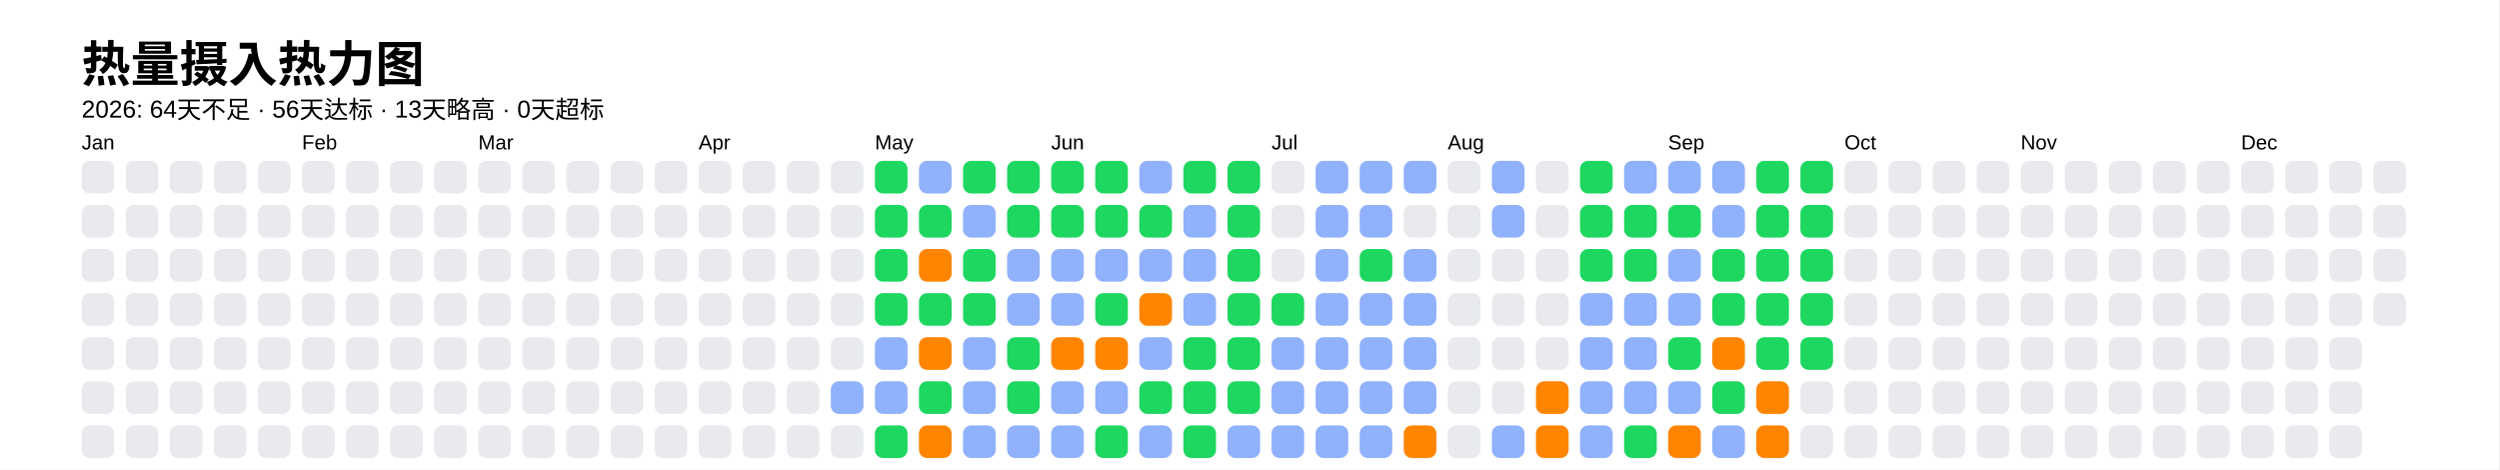
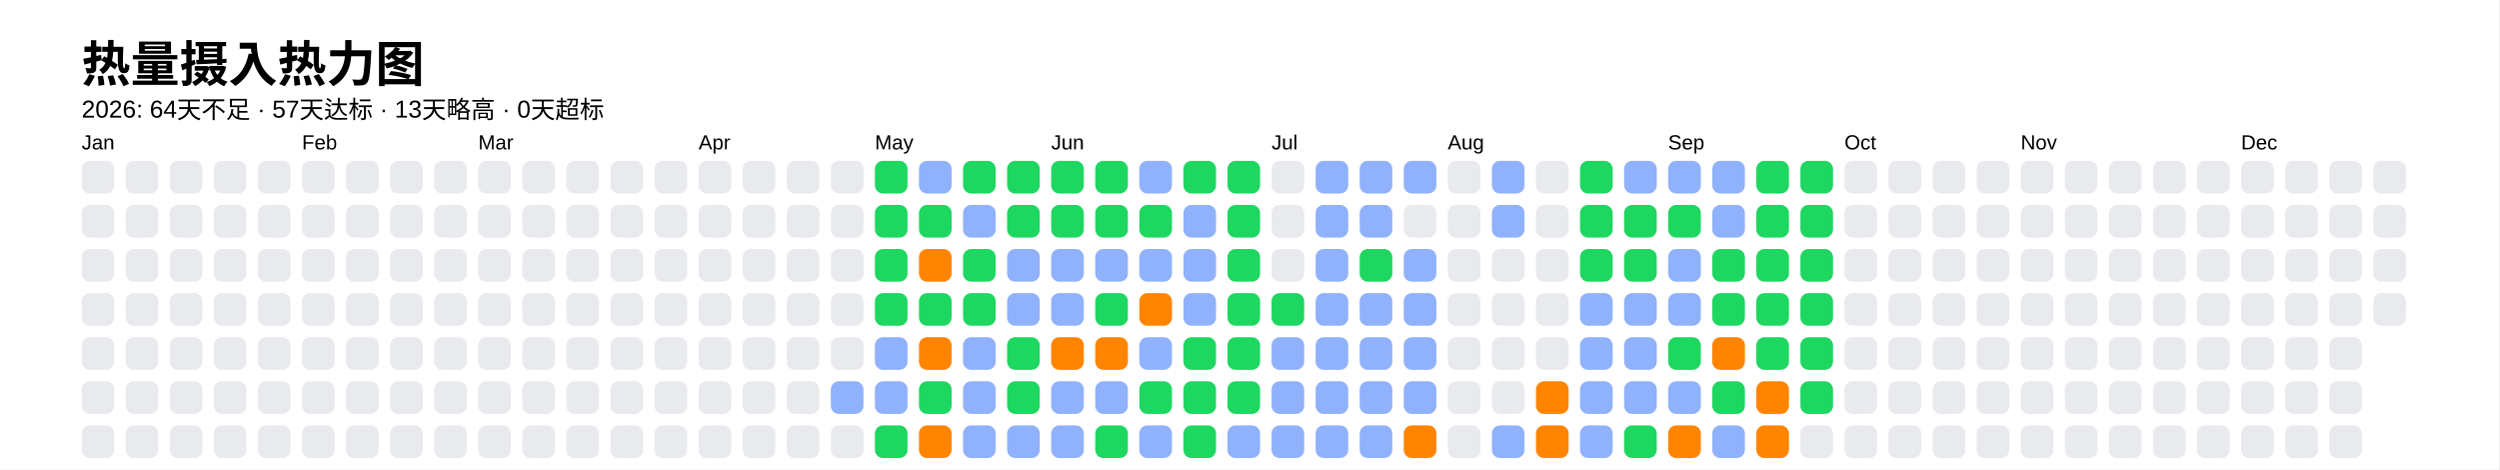
<svg xmlns="http://www.w3.org/2000/svg" style="background-color:white;" baseProfile="full" height="57.5mm" version="1.1" viewBox="0,0,306.2,57.5" width="306.2mm">
  <defs />
  <rect fill="#FFFFFF" height="57.5" width="306.2" x="0" y="0" />
  <text fill="#000000" style="font-size:6px; font-family:Arial; font-weight:bold;" x="10" y="10">热量摄入热力图</text>
-   <text fill="#000000" style="font-size:3px; font-family:Arial;" x="10" y="14.4">2026: 64天不足 · 56天达标 · 13天略高 · 0天超标</text>
+   <text fill="#000000" style="font-size:3px; font-family:Arial;" x="10" y="14.4">2026: 64天不足 · 57天达标 · 13天略高 · 0天超标</text>
  <text fill="#000000" style="font-size:2.5px; font-family:Arial" x="10" y="18.3">Jan</text>
  <rect fill="#E8EAED" height="4" rx="1" ry="1" width="4" x="10" y="19.7" />
  <rect fill="#E8EAED" height="4" rx="1" ry="1" width="4" x="10" y="25.1" />
  <rect fill="#E8EAED" height="4" rx="1" ry="1" width="4" x="10" y="30.5" />
  <rect fill="#E8EAED" height="4" rx="1" ry="1" width="4" x="10" y="35.9" />
  <rect fill="#E8EAED" height="4" rx="1" ry="1" width="4" x="10" y="41.3" />
  <rect fill="#E8EAED" height="4" rx="1" ry="1" width="4" x="10" y="46.7" />
  <rect fill="#E8EAED" height="4" rx="1" ry="1" width="4" x="10" y="52.1" />
  <rect fill="#E8EAED" height="4" rx="1" ry="1" width="4" x="15.4" y="19.7" />
  <rect fill="#E8EAED" height="4" rx="1" ry="1" width="4" x="15.4" y="25.1" />
  <rect fill="#E8EAED" height="4" rx="1" ry="1" width="4" x="15.4" y="30.5" />
  <rect fill="#E8EAED" height="4" rx="1" ry="1" width="4" x="15.4" y="35.9" />
  <rect fill="#E8EAED" height="4" rx="1" ry="1" width="4" x="15.4" y="41.3" />
  <rect fill="#E8EAED" height="4" rx="1" ry="1" width="4" x="15.4" y="46.7" />
  <rect fill="#E8EAED" height="4" rx="1" ry="1" width="4" x="15.4" y="52.1" />
  <rect fill="#E8EAED" height="4" rx="1" ry="1" width="4" x="20.8" y="19.7" />
  <rect fill="#E8EAED" height="4" rx="1" ry="1" width="4" x="20.8" y="25.1" />
  <rect fill="#E8EAED" height="4" rx="1" ry="1" width="4" x="20.8" y="30.5" />
  <rect fill="#E8EAED" height="4" rx="1" ry="1" width="4" x="20.8" y="35.9" />
  <rect fill="#E8EAED" height="4" rx="1" ry="1" width="4" x="20.8" y="41.3" />
  <rect fill="#E8EAED" height="4" rx="1" ry="1" width="4" x="20.8" y="46.7" />
  <rect fill="#E8EAED" height="4" rx="1" ry="1" width="4" x="20.8" y="52.1" />
  <rect fill="#E8EAED" height="4" rx="1" ry="1" width="4" x="26.2" y="19.7" />
  <rect fill="#E8EAED" height="4" rx="1" ry="1" width="4" x="26.2" y="25.1" />
  <rect fill="#E8EAED" height="4" rx="1" ry="1" width="4" x="26.2" y="30.5" />
  <rect fill="#E8EAED" height="4" rx="1" ry="1" width="4" x="26.2" y="35.9" />
  <rect fill="#E8EAED" height="4" rx="1" ry="1" width="4" x="26.2" y="41.3" />
  <rect fill="#E8EAED" height="4" rx="1" ry="1" width="4" x="26.2" y="46.7" />
  <rect fill="#E8EAED" height="4" rx="1" ry="1" width="4" x="26.2" y="52.1" />
  <rect fill="#E8EAED" height="4" rx="1" ry="1" width="4" x="31.6" y="19.7" />
  <rect fill="#E8EAED" height="4" rx="1" ry="1" width="4" x="31.6" y="25.1" />
  <rect fill="#E8EAED" height="4" rx="1" ry="1" width="4" x="31.6" y="30.5" />
  <rect fill="#E8EAED" height="4" rx="1" ry="1" width="4" x="31.6" y="35.9" />
  <rect fill="#E8EAED" height="4" rx="1" ry="1" width="4" x="31.6" y="41.3" />
  <rect fill="#E8EAED" height="4" rx="1" ry="1" width="4" x="31.6" y="46.7" />
  <rect fill="#E8EAED" height="4" rx="1" ry="1" width="4" x="31.6" y="52.1" />
  <text fill="#000000" style="font-size:2.5px; font-family:Arial" x="37.0" y="18.3">Feb</text>
  <rect fill="#E8EAED" height="4" rx="1" ry="1" width="4" x="37.0" y="19.7" />
  <rect fill="#E8EAED" height="4" rx="1" ry="1" width="4" x="37.0" y="25.1" />
  <rect fill="#E8EAED" height="4" rx="1" ry="1" width="4" x="37.0" y="30.5" />
  <rect fill="#E8EAED" height="4" rx="1" ry="1" width="4" x="37.0" y="35.9" />
  <rect fill="#E8EAED" height="4" rx="1" ry="1" width="4" x="37.0" y="41.3" />
  <rect fill="#E8EAED" height="4" rx="1" ry="1" width="4" x="37.0" y="46.7" />
  <rect fill="#E8EAED" height="4" rx="1" ry="1" width="4" x="37.0" y="52.1" />
  <rect fill="#E8EAED" height="4" rx="1" ry="1" width="4" x="42.4" y="19.7" />
  <rect fill="#E8EAED" height="4" rx="1" ry="1" width="4" x="42.4" y="25.1" />
  <rect fill="#E8EAED" height="4" rx="1" ry="1" width="4" x="42.4" y="30.5" />
  <rect fill="#E8EAED" height="4" rx="1" ry="1" width="4" x="42.4" y="35.9" />
  <rect fill="#E8EAED" height="4" rx="1" ry="1" width="4" x="42.4" y="41.3" />
  <rect fill="#E8EAED" height="4" rx="1" ry="1" width="4" x="42.4" y="46.7" />
  <rect fill="#E8EAED" height="4" rx="1" ry="1" width="4" x="42.4" y="52.1" />
  <rect fill="#E8EAED" height="4" rx="1" ry="1" width="4" x="47.8" y="19.7" />
  <rect fill="#E8EAED" height="4" rx="1" ry="1" width="4" x="47.8" y="25.1" />
  <rect fill="#E8EAED" height="4" rx="1" ry="1" width="4" x="47.8" y="30.5" />
  <rect fill="#E8EAED" height="4" rx="1" ry="1" width="4" x="47.8" y="35.9" />
  <rect fill="#E8EAED" height="4" rx="1" ry="1" width="4" x="47.8" y="41.3" />
  <rect fill="#E8EAED" height="4" rx="1" ry="1" width="4" x="47.8" y="46.7" />
  <rect fill="#E8EAED" height="4" rx="1" ry="1" width="4" x="47.8" y="52.1" />
  <rect fill="#E8EAED" height="4" rx="1" ry="1" width="4" x="53.2" y="19.7" />
  <rect fill="#E8EAED" height="4" rx="1" ry="1" width="4" x="53.2" y="25.1" />
  <rect fill="#E8EAED" height="4" rx="1" ry="1" width="4" x="53.2" y="30.5" />
  <rect fill="#E8EAED" height="4" rx="1" ry="1" width="4" x="53.2" y="35.9" />
  <rect fill="#E8EAED" height="4" rx="1" ry="1" width="4" x="53.2" y="41.3" />
  <rect fill="#E8EAED" height="4" rx="1" ry="1" width="4" x="53.2" y="46.7" />
  <rect fill="#E8EAED" height="4" rx="1" ry="1" width="4" x="53.2" y="52.1" />
  <text fill="#000000" style="font-size:2.5px; font-family:Arial" x="58.6" y="18.3">Mar</text>
  <rect fill="#E8EAED" height="4" rx="1" ry="1" width="4" x="58.6" y="19.7" />
  <rect fill="#E8EAED" height="4" rx="1" ry="1" width="4" x="58.6" y="25.1" />
  <rect fill="#E8EAED" height="4" rx="1" ry="1" width="4" x="58.6" y="30.5" />
  <rect fill="#E8EAED" height="4" rx="1" ry="1" width="4" x="58.6" y="35.9" />
  <rect fill="#E8EAED" height="4" rx="1" ry="1" width="4" x="58.6" y="41.3" />
  <rect fill="#E8EAED" height="4" rx="1" ry="1" width="4" x="58.6" y="46.7" />
  <rect fill="#E8EAED" height="4" rx="1" ry="1" width="4" x="58.6" y="52.1" />
  <rect fill="#E8EAED" height="4" rx="1" ry="1" width="4" x="64" y="19.7" />
  <rect fill="#E8EAED" height="4" rx="1" ry="1" width="4" x="64" y="25.1" />
  <rect fill="#E8EAED" height="4" rx="1" ry="1" width="4" x="64" y="30.5" />
  <rect fill="#E8EAED" height="4" rx="1" ry="1" width="4" x="64" y="35.9" />
  <rect fill="#E8EAED" height="4" rx="1" ry="1" width="4" x="64" y="41.3" />
  <rect fill="#E8EAED" height="4" rx="1" ry="1" width="4" x="64" y="46.7" />
  <rect fill="#E8EAED" height="4" rx="1" ry="1" width="4" x="64" y="52.1" />
  <rect fill="#E8EAED" height="4" rx="1" ry="1" width="4" x="69.4" y="19.7" />
  <rect fill="#E8EAED" height="4" rx="1" ry="1" width="4" x="69.4" y="25.1" />
  <rect fill="#E8EAED" height="4" rx="1" ry="1" width="4" x="69.4" y="30.5" />
  <rect fill="#E8EAED" height="4" rx="1" ry="1" width="4" x="69.4" y="35.9" />
  <rect fill="#E8EAED" height="4" rx="1" ry="1" width="4" x="69.4" y="41.3" />
  <rect fill="#E8EAED" height="4" rx="1" ry="1" width="4" x="69.4" y="46.7" />
  <rect fill="#E8EAED" height="4" rx="1" ry="1" width="4" x="69.4" y="52.1" />
  <rect fill="#E8EAED" height="4" rx="1" ry="1" width="4" x="74.8" y="19.7" />
  <rect fill="#E8EAED" height="4" rx="1" ry="1" width="4" x="74.8" y="25.1" />
  <rect fill="#E8EAED" height="4" rx="1" ry="1" width="4" x="74.8" y="30.5" />
  <rect fill="#E8EAED" height="4" rx="1" ry="1" width="4" x="74.8" y="35.9" />
  <rect fill="#E8EAED" height="4" rx="1" ry="1" width="4" x="74.8" y="41.3" />
  <rect fill="#E8EAED" height="4" rx="1" ry="1" width="4" x="74.8" y="46.7" />
  <rect fill="#E8EAED" height="4" rx="1" ry="1" width="4" x="74.8" y="52.1" />
  <rect fill="#E8EAED" height="4" rx="1" ry="1" width="4" x="80.2" y="19.7" />
  <rect fill="#E8EAED" height="4" rx="1" ry="1" width="4" x="80.2" y="25.1" />
  <rect fill="#E8EAED" height="4" rx="1" ry="1" width="4" x="80.2" y="30.5" />
  <rect fill="#E8EAED" height="4" rx="1" ry="1" width="4" x="80.2" y="35.9" />
  <rect fill="#E8EAED" height="4" rx="1" ry="1" width="4" x="80.2" y="41.3" />
  <rect fill="#E8EAED" height="4" rx="1" ry="1" width="4" x="80.2" y="46.7" />
  <rect fill="#E8EAED" height="4" rx="1" ry="1" width="4" x="80.2" y="52.1" />
  <text fill="#000000" style="font-size:2.5px; font-family:Arial" x="85.6" y="18.3">Apr</text>
  <rect fill="#E8EAED" height="4" rx="1" ry="1" width="4" x="85.6" y="19.7" />
  <rect fill="#E8EAED" height="4" rx="1" ry="1" width="4" x="85.6" y="25.1" />
  <rect fill="#E8EAED" height="4" rx="1" ry="1" width="4" x="85.6" y="30.5" />
  <rect fill="#E8EAED" height="4" rx="1" ry="1" width="4" x="85.6" y="35.9" />
  <rect fill="#E8EAED" height="4" rx="1" ry="1" width="4" x="85.6" y="41.3" />
  <rect fill="#E8EAED" height="4" rx="1" ry="1" width="4" x="85.6" y="46.7" />
  <rect fill="#E8EAED" height="4" rx="1" ry="1" width="4" x="85.6" y="52.1" />
  <rect fill="#E8EAED" height="4" rx="1" ry="1" width="4" x="91" y="19.7" />
  <rect fill="#E8EAED" height="4" rx="1" ry="1" width="4" x="91" y="25.1" />
  <rect fill="#E8EAED" height="4" rx="1" ry="1" width="4" x="91" y="30.5" />
  <rect fill="#E8EAED" height="4" rx="1" ry="1" width="4" x="91" y="35.9" />
  <rect fill="#E8EAED" height="4" rx="1" ry="1" width="4" x="91" y="41.3" />
  <rect fill="#E8EAED" height="4" rx="1" ry="1" width="4" x="91" y="46.7" />
  <rect fill="#E8EAED" height="4" rx="1" ry="1" width="4" x="91" y="52.1" />
  <rect fill="#E8EAED" height="4" rx="1" ry="1" width="4" x="96.4" y="19.7" />
  <rect fill="#E8EAED" height="4" rx="1" ry="1" width="4" x="96.4" y="25.1" />
  <rect fill="#E8EAED" height="4" rx="1" ry="1" width="4" x="96.4" y="30.5" />
  <rect fill="#E8EAED" height="4" rx="1" ry="1" width="4" x="96.4" y="35.9" />
  <rect fill="#E8EAED" height="4" rx="1" ry="1" width="4" x="96.4" y="41.3" />
  <rect fill="#E8EAED" height="4" rx="1" ry="1" width="4" x="96.4" y="46.7" />
  <rect fill="#E8EAED" height="4" rx="1" ry="1" width="4" x="96.4" y="52.1" />
  <rect fill="#E8EAED" height="4" rx="1" ry="1" width="4" x="101.8" y="19.7" />
  <rect fill="#E8EAED" height="4" rx="1" ry="1" width="4" x="101.8" y="25.1" />
  <rect fill="#E8EAED" height="4" rx="1" ry="1" width="4" x="101.8" y="30.5" />
  <rect fill="#E8EAED" height="4" rx="1" ry="1" width="4" x="101.8" y="35.9" />
  <rect fill="#E8EAED" height="4" rx="1" ry="1" width="4" x="101.8" y="41.3" />
  <rect fill="#90b1fb" height="4" rx="1" ry="1" width="4" x="101.8" y="46.7" />
  <rect fill="#E8EAED" height="4" rx="1" ry="1" width="4" x="101.8" y="52.1" />
  <text fill="#000000" style="font-size:2.5px; font-family:Arial" x="107.2" y="18.3">May</text>
  <rect fill="#1ed760" height="4" rx="1" ry="1" width="4" x="107.2" y="19.7" />
  <rect fill="#1ed760" height="4" rx="1" ry="1" width="4" x="107.2" y="25.1" />
  <rect fill="#1ed760" height="4" rx="1" ry="1" width="4" x="107.2" y="30.5" />
  <rect fill="#1ed760" height="4" rx="1" ry="1" width="4" x="107.2" y="35.9" />
  <rect fill="#90b1fb" height="4" rx="1" ry="1" width="4" x="107.2" y="41.3" />
  <rect fill="#90b1fb" height="4" rx="1" ry="1" width="4" x="107.2" y="46.7" />
  <rect fill="#1ed760" height="4" rx="1" ry="1" width="4" x="107.2" y="52.1" />
  <rect fill="#90b1fb" height="4" rx="1" ry="1" width="4" x="112.6" y="19.7" />
  <rect fill="#1ed760" height="4" rx="1" ry="1" width="4" x="112.6" y="25.1" />
  <rect fill="#ff8400" height="4" rx="1" ry="1" width="4" x="112.6" y="30.5" />
  <rect fill="#1ed760" height="4" rx="1" ry="1" width="4" x="112.6" y="35.9" />
  <rect fill="#ff8400" height="4" rx="1" ry="1" width="4" x="112.6" y="41.3" />
  <rect fill="#1ed760" height="4" rx="1" ry="1" width="4" x="112.6" y="46.7" />
  <rect fill="#ff8400" height="4" rx="1" ry="1" width="4" x="112.6" y="52.1" />
  <rect fill="#1ed760" height="4" rx="1" ry="1" width="4" x="118" y="19.7" />
  <rect fill="#90b1fb" height="4" rx="1" ry="1" width="4" x="118" y="25.1" />
  <rect fill="#1ed760" height="4" rx="1" ry="1" width="4" x="118" y="30.5" />
  <rect fill="#1ed760" height="4" rx="1" ry="1" width="4" x="118" y="35.9" />
  <rect fill="#90b1fb" height="4" rx="1" ry="1" width="4" x="118" y="41.3" />
  <rect fill="#90b1fb" height="4" rx="1" ry="1" width="4" x="118" y="46.7" />
  <rect fill="#90b1fb" height="4" rx="1" ry="1" width="4" x="118" y="52.1" />
  <rect fill="#1ed760" height="4" rx="1" ry="1" width="4" x="123.4" y="19.7" />
  <rect fill="#1ed760" height="4" rx="1" ry="1" width="4" x="123.4" y="25.1" />
  <rect fill="#90b1fb" height="4" rx="1" ry="1" width="4" x="123.4" y="30.5" />
  <rect fill="#90b1fb" height="4" rx="1" ry="1" width="4" x="123.4" y="35.9" />
  <rect fill="#1ed760" height="4" rx="1" ry="1" width="4" x="123.4" y="41.3" />
  <rect fill="#1ed760" height="4" rx="1" ry="1" width="4" x="123.4" y="46.7" />
  <rect fill="#90b1fb" height="4" rx="1" ry="1" width="4" x="123.4" y="52.1" />
  <text fill="#000000" style="font-size:2.5px; font-family:Arial" x="128.8" y="18.3">Jun</text>
  <rect fill="#1ed760" height="4" rx="1" ry="1" width="4" x="128.8" y="19.7" />
  <rect fill="#1ed760" height="4" rx="1" ry="1" width="4" x="128.8" y="25.1" />
  <rect fill="#90b1fb" height="4" rx="1" ry="1" width="4" x="128.8" y="30.5" />
  <rect fill="#90b1fb" height="4" rx="1" ry="1" width="4" x="128.8" y="35.9" />
  <rect fill="#ff8400" height="4" rx="1" ry="1" width="4" x="128.8" y="41.3" />
  <rect fill="#90b1fb" height="4" rx="1" ry="1" width="4" x="128.8" y="46.7" />
  <rect fill="#90b1fb" height="4" rx="1" ry="1" width="4" x="128.8" y="52.1" />
  <rect fill="#1ed760" height="4" rx="1" ry="1" width="4" x="134.2" y="19.7" />
  <rect fill="#1ed760" height="4" rx="1" ry="1" width="4" x="134.2" y="25.1" />
  <rect fill="#90b1fb" height="4" rx="1" ry="1" width="4" x="134.2" y="30.5" />
  <rect fill="#1ed760" height="4" rx="1" ry="1" width="4" x="134.2" y="35.9" />
  <rect fill="#ff8400" height="4" rx="1" ry="1" width="4" x="134.2" y="41.3" />
  <rect fill="#90b1fb" height="4" rx="1" ry="1" width="4" x="134.2" y="46.7" />
  <rect fill="#1ed760" height="4" rx="1" ry="1" width="4" x="134.2" y="52.1" />
  <rect fill="#90b1fb" height="4" rx="1" ry="1" width="4" x="139.6" y="19.7" />
  <rect fill="#1ed760" height="4" rx="1" ry="1" width="4" x="139.6" y="25.1" />
  <rect fill="#90b1fb" height="4" rx="1" ry="1" width="4" x="139.6" y="30.5" />
  <rect fill="#ff8400" height="4" rx="1" ry="1" width="4" x="139.6" y="35.9" />
  <rect fill="#90b1fb" height="4" rx="1" ry="1" width="4" x="139.6" y="41.3" />
  <rect fill="#1ed760" height="4" rx="1" ry="1" width="4" x="139.6" y="46.7" />
  <rect fill="#90b1fb" height="4" rx="1" ry="1" width="4" x="139.6" y="52.1" />
  <rect fill="#1ed760" height="4" rx="1" ry="1" width="4" x="145" y="19.7" />
  <rect fill="#90b1fb" height="4" rx="1" ry="1" width="4" x="145" y="25.1" />
  <rect fill="#90b1fb" height="4" rx="1" ry="1" width="4" x="145" y="30.5" />
  <rect fill="#90b1fb" height="4" rx="1" ry="1" width="4" x="145" y="35.9" />
  <rect fill="#1ed760" height="4" rx="1" ry="1" width="4" x="145" y="41.3" />
  <rect fill="#1ed760" height="4" rx="1" ry="1" width="4" x="145" y="46.7" />
  <rect fill="#1ed760" height="4" rx="1" ry="1" width="4" x="145" y="52.1" />
  <rect fill="#1ed760" height="4" rx="1" ry="1" width="4" x="150.4" y="19.7" />
  <rect fill="#1ed760" height="4" rx="1" ry="1" width="4" x="150.4" y="25.1" />
  <rect fill="#1ed760" height="4" rx="1" ry="1" width="4" x="150.4" y="30.5" />
  <rect fill="#1ed760" height="4" rx="1" ry="1" width="4" x="150.4" y="35.9" />
  <rect fill="#1ed760" height="4" rx="1" ry="1" width="4" x="150.4" y="41.3" />
  <rect fill="#1ed760" height="4" rx="1" ry="1" width="4" x="150.4" y="46.7" />
  <rect fill="#90b1fb" height="4" rx="1" ry="1" width="4" x="150.4" y="52.1" />
  <text fill="#000000" style="font-size:2.5px; font-family:Arial" x="155.8" y="18.3">Jul</text>
  <rect fill="#E8EAED" height="4" rx="1" ry="1" width="4" x="155.8" y="19.7" />
  <rect fill="#E8EAED" height="4" rx="1" ry="1" width="4" x="155.8" y="25.1" />
  <rect fill="#E8EAED" height="4" rx="1" ry="1" width="4" x="155.8" y="30.5" />
  <rect fill="#1ed760" height="4" rx="1" ry="1" width="4" x="155.8" y="35.9" />
  <rect fill="#90b1fb" height="4" rx="1" ry="1" width="4" x="155.8" y="41.3" />
  <rect fill="#90b1fb" height="4" rx="1" ry="1" width="4" x="155.8" y="46.7" />
  <rect fill="#90b1fb" height="4" rx="1" ry="1" width="4" x="155.8" y="52.1" />
  <rect fill="#90b1fb" height="4" rx="1" ry="1" width="4" x="161.2" y="19.7" />
  <rect fill="#90b1fb" height="4" rx="1" ry="1" width="4" x="161.2" y="25.1" />
  <rect fill="#90b1fb" height="4" rx="1" ry="1" width="4" x="161.2" y="30.5" />
  <rect fill="#90b1fb" height="4" rx="1" ry="1" width="4" x="161.2" y="35.9" />
  <rect fill="#90b1fb" height="4" rx="1" ry="1" width="4" x="161.2" y="41.3" />
  <rect fill="#90b1fb" height="4" rx="1" ry="1" width="4" x="161.2" y="46.7" />
  <rect fill="#90b1fb" height="4" rx="1" ry="1" width="4" x="161.2" y="52.1" />
  <rect fill="#90b1fb" height="4" rx="1" ry="1" width="4" x="166.6" y="19.7" />
  <rect fill="#90b1fb" height="4" rx="1" ry="1" width="4" x="166.6" y="25.1" />
  <rect fill="#1ed760" height="4" rx="1" ry="1" width="4" x="166.6" y="30.5" />
  <rect fill="#90b1fb" height="4" rx="1" ry="1" width="4" x="166.6" y="35.9" />
  <rect fill="#90b1fb" height="4" rx="1" ry="1" width="4" x="166.6" y="41.3" />
  <rect fill="#90b1fb" height="4" rx="1" ry="1" width="4" x="166.6" y="46.7" />
  <rect fill="#90b1fb" height="4" rx="1" ry="1" width="4" x="166.6" y="52.1" />
  <rect fill="#90b1fb" height="4" rx="1" ry="1" width="4" x="172" y="19.7" />
  <rect fill="#E8EAED" height="4" rx="1" ry="1" width="4" x="172" y="25.1" />
  <rect fill="#90b1fb" height="4" rx="1" ry="1" width="4" x="172" y="30.5" />
  <rect fill="#90b1fb" height="4" rx="1" ry="1" width="4" x="172" y="35.9" />
  <rect fill="#90b1fb" height="4" rx="1" ry="1" width="4" x="172" y="41.3" />
  <rect fill="#90b1fb" height="4" rx="1" ry="1" width="4" x="172" y="46.7" />
  <rect fill="#ff8400" height="4" rx="1" ry="1" width="4" x="172" y="52.1" />
  <text fill="#000000" style="font-size:2.5px; font-family:Arial" x="177.4" y="18.3">Aug</text>
  <rect fill="#E8EAED" height="4" rx="1" ry="1" width="4" x="177.4" y="19.7" />
  <rect fill="#E8EAED" height="4" rx="1" ry="1" width="4" x="177.4" y="25.1" />
  <rect fill="#E8EAED" height="4" rx="1" ry="1" width="4" x="177.4" y="30.5" />
  <rect fill="#E8EAED" height="4" rx="1" ry="1" width="4" x="177.4" y="35.9" />
  <rect fill="#E8EAED" height="4" rx="1" ry="1" width="4" x="177.4" y="41.3" />
  <rect fill="#E8EAED" height="4" rx="1" ry="1" width="4" x="177.4" y="46.7" />
  <rect fill="#E8EAED" height="4" rx="1" ry="1" width="4" x="177.4" y="52.1" />
  <rect fill="#90b1fb" height="4" rx="1" ry="1" width="4" x="182.8" y="19.7" />
  <rect fill="#90b1fb" height="4" rx="1" ry="1" width="4" x="182.8" y="25.1" />
  <rect fill="#E8EAED" height="4" rx="1" ry="1" width="4" x="182.8" y="30.5" />
  <rect fill="#E8EAED" height="4" rx="1" ry="1" width="4" x="182.8" y="35.9" />
  <rect fill="#E8EAED" height="4" rx="1" ry="1" width="4" x="182.8" y="41.3" />
  <rect fill="#E8EAED" height="4" rx="1" ry="1" width="4" x="182.8" y="46.7" />
  <rect fill="#90b1fb" height="4" rx="1" ry="1" width="4" x="182.8" y="52.1" />
  <rect fill="#E8EAED" height="4" rx="1" ry="1" width="4" x="188.2" y="19.7" />
  <rect fill="#E8EAED" height="4" rx="1" ry="1" width="4" x="188.2" y="25.1" />
  <rect fill="#E8EAED" height="4" rx="1" ry="1" width="4" x="188.2" y="30.5" />
  <rect fill="#E8EAED" height="4" rx="1" ry="1" width="4" x="188.2" y="35.9" />
  <rect fill="#E8EAED" height="4" rx="1" ry="1" width="4" x="188.2" y="41.3" />
  <rect fill="#ff8400" height="4" rx="1" ry="1" width="4" x="188.2" y="46.7" />
  <rect fill="#ff8400" height="4" rx="1" ry="1" width="4" x="188.2" y="52.1" />
  <rect fill="#1ed760" height="4" rx="1" ry="1" width="4" x="193.6" y="19.7" />
  <rect fill="#1ed760" height="4" rx="1" ry="1" width="4" x="193.6" y="25.1" />
  <rect fill="#1ed760" height="4" rx="1" ry="1" width="4" x="193.6" y="30.5" />
  <rect fill="#90b1fb" height="4" rx="1" ry="1" width="4" x="193.6" y="35.9" />
  <rect fill="#90b1fb" height="4" rx="1" ry="1" width="4" x="193.6" y="41.3" />
  <rect fill="#90b1fb" height="4" rx="1" ry="1" width="4" x="193.6" y="46.7" />
  <rect fill="#90b1fb" height="4" rx="1" ry="1" width="4" x="193.6" y="52.1" />
  <rect fill="#90b1fb" height="4" rx="1" ry="1" width="4" x="199" y="19.7" />
  <rect fill="#1ed760" height="4" rx="1" ry="1" width="4" x="199" y="25.1" />
  <rect fill="#1ed760" height="4" rx="1" ry="1" width="4" x="199" y="30.5" />
  <rect fill="#90b1fb" height="4" rx="1" ry="1" width="4" x="199" y="35.9" />
  <rect fill="#90b1fb" height="4" rx="1" ry="1" width="4" x="199" y="41.3" />
  <rect fill="#90b1fb" height="4" rx="1" ry="1" width="4" x="199" y="46.7" />
  <rect fill="#1ed760" height="4" rx="1" ry="1" width="4" x="199" y="52.1" />
  <text fill="#000000" style="font-size:2.5px; font-family:Arial" x="204.4" y="18.3">Sep</text>
  <rect fill="#90b1fb" height="4" rx="1" ry="1" width="4" x="204.4" y="19.7" />
  <rect fill="#1ed760" height="4" rx="1" ry="1" width="4" x="204.4" y="25.1" />
  <rect fill="#90b1fb" height="4" rx="1" ry="1" width="4" x="204.4" y="30.5" />
  <rect fill="#90b1fb" height="4" rx="1" ry="1" width="4" x="204.4" y="35.9" />
  <rect fill="#1ed760" height="4" rx="1" ry="1" width="4" x="204.4" y="41.3" />
  <rect fill="#90b1fb" height="4" rx="1" ry="1" width="4" x="204.4" y="46.7" />
  <rect fill="#ff8400" height="4" rx="1" ry="1" width="4" x="204.4" y="52.1" />
  <rect fill="#90b1fb" height="4" rx="1" ry="1" width="4" x="209.8" y="19.7" />
  <rect fill="#90b1fb" height="4" rx="1" ry="1" width="4" x="209.8" y="25.1" />
  <rect fill="#1ed760" height="4" rx="1" ry="1" width="4" x="209.8" y="30.5" />
  <rect fill="#1ed760" height="4" rx="1" ry="1" width="4" x="209.8" y="35.9" />
  <rect fill="#ff8400" height="4" rx="1" ry="1" width="4" x="209.8" y="41.3" />
  <rect fill="#1ed760" height="4" rx="1" ry="1" width="4" x="209.8" y="46.7" />
  <rect fill="#90b1fb" height="4" rx="1" ry="1" width="4" x="209.8" y="52.1" />
  <rect fill="#1ed760" height="4" rx="1" ry="1" width="4" x="215.2" y="19.7" />
  <rect fill="#1ed760" height="4" rx="1" ry="1" width="4" x="215.2" y="25.1" />
  <rect fill="#1ed760" height="4" rx="1" ry="1" width="4" x="215.2" y="30.5" />
  <rect fill="#1ed760" height="4" rx="1" ry="1" width="4" x="215.2" y="35.9" />
  <rect fill="#1ed760" height="4" rx="1" ry="1" width="4" x="215.2" y="41.3" />
  <rect fill="#ff8400" height="4" rx="1" ry="1" width="4" x="215.2" y="46.7" />
  <rect fill="#ff8400" height="4" rx="1" ry="1" width="4" x="215.2" y="52.1" />
  <rect fill="#1ed760" height="4" rx="1" ry="1" width="4" x="220.6" y="19.7" />
  <rect fill="#1ed760" height="4" rx="1" ry="1" width="4" x="220.6" y="25.1" />
  <rect fill="#1ed760" height="4" rx="1" ry="1" width="4" x="220.6" y="30.5" />
  <rect fill="#1ed760" height="4" rx="1" ry="1" width="4" x="220.6" y="35.9" />
  <rect fill="#1ed760" height="4" rx="1" ry="1" width="4" x="220.6" y="41.3" />
-   <rect fill="#E8EAED" height="4" rx="1" ry="1" width="4" x="220.6" y="46.7" />
+   <rect fill="#1ed760" height="4" rx="1" ry="1" width="4" x="220.6" y="46.7" />
  <rect fill="#E8EAED" height="4" rx="1" ry="1" width="4" x="220.6" y="52.1" />
  <text fill="#000000" style="font-size:2.5px; font-family:Arial" x="226" y="18.3">Oct</text>
  <rect fill="#E8EAED" height="4" rx="1" ry="1" width="4" x="226" y="19.7" />
  <rect fill="#E8EAED" height="4" rx="1" ry="1" width="4" x="226" y="25.1" />
  <rect fill="#E8EAED" height="4" rx="1" ry="1" width="4" x="226" y="30.5" />
  <rect fill="#E8EAED" height="4" rx="1" ry="1" width="4" x="226" y="35.9" />
  <rect fill="#E8EAED" height="4" rx="1" ry="1" width="4" x="226" y="41.3" />
  <rect fill="#E8EAED" height="4" rx="1" ry="1" width="4" x="226" y="46.7" />
  <rect fill="#E8EAED" height="4" rx="1" ry="1" width="4" x="226" y="52.1" />
  <rect fill="#E8EAED" height="4" rx="1" ry="1" width="4" x="231.4" y="19.7" />
  <rect fill="#E8EAED" height="4" rx="1" ry="1" width="4" x="231.4" y="25.1" />
  <rect fill="#E8EAED" height="4" rx="1" ry="1" width="4" x="231.4" y="30.5" />
  <rect fill="#E8EAED" height="4" rx="1" ry="1" width="4" x="231.4" y="35.9" />
  <rect fill="#E8EAED" height="4" rx="1" ry="1" width="4" x="231.4" y="41.3" />
  <rect fill="#E8EAED" height="4" rx="1" ry="1" width="4" x="231.4" y="46.7" />
  <rect fill="#E8EAED" height="4" rx="1" ry="1" width="4" x="231.4" y="52.1" />
  <rect fill="#E8EAED" height="4" rx="1" ry="1" width="4" x="236.8" y="19.7" />
  <rect fill="#E8EAED" height="4" rx="1" ry="1" width="4" x="236.8" y="25.1" />
  <rect fill="#E8EAED" height="4" rx="1" ry="1" width="4" x="236.8" y="30.5" />
  <rect fill="#E8EAED" height="4" rx="1" ry="1" width="4" x="236.8" y="35.9" />
  <rect fill="#E8EAED" height="4" rx="1" ry="1" width="4" x="236.8" y="41.3" />
  <rect fill="#E8EAED" height="4" rx="1" ry="1" width="4" x="236.8" y="46.7" />
  <rect fill="#E8EAED" height="4" rx="1" ry="1" width="4" x="236.8" y="52.1" />
  <rect fill="#E8EAED" height="4" rx="1" ry="1" width="4" x="242.2" y="19.7" />
  <rect fill="#E8EAED" height="4" rx="1" ry="1" width="4" x="242.2" y="25.1" />
  <rect fill="#E8EAED" height="4" rx="1" ry="1" width="4" x="242.2" y="30.5" />
  <rect fill="#E8EAED" height="4" rx="1" ry="1" width="4" x="242.2" y="35.9" />
  <rect fill="#E8EAED" height="4" rx="1" ry="1" width="4" x="242.2" y="41.3" />
  <rect fill="#E8EAED" height="4" rx="1" ry="1" width="4" x="242.2" y="46.7" />
  <rect fill="#E8EAED" height="4" rx="1" ry="1" width="4" x="242.2" y="52.1" />
  <text fill="#000000" style="font-size:2.5px; font-family:Arial" x="247.6" y="18.3">Nov</text>
  <rect fill="#E8EAED" height="4" rx="1" ry="1" width="4" x="247.6" y="19.7" />
  <rect fill="#E8EAED" height="4" rx="1" ry="1" width="4" x="247.6" y="25.1" />
  <rect fill="#E8EAED" height="4" rx="1" ry="1" width="4" x="247.6" y="30.5" />
  <rect fill="#E8EAED" height="4" rx="1" ry="1" width="4" x="247.6" y="35.9" />
  <rect fill="#E8EAED" height="4" rx="1" ry="1" width="4" x="247.6" y="41.3" />
  <rect fill="#E8EAED" height="4" rx="1" ry="1" width="4" x="247.6" y="46.7" />
  <rect fill="#E8EAED" height="4" rx="1" ry="1" width="4" x="247.6" y="52.1" />
  <rect fill="#E8EAED" height="4" rx="1" ry="1" width="4" x="253" y="19.7" />
  <rect fill="#E8EAED" height="4" rx="1" ry="1" width="4" x="253" y="25.1" />
  <rect fill="#E8EAED" height="4" rx="1" ry="1" width="4" x="253" y="30.5" />
  <rect fill="#E8EAED" height="4" rx="1" ry="1" width="4" x="253" y="35.9" />
  <rect fill="#E8EAED" height="4" rx="1" ry="1" width="4" x="253" y="41.3" />
  <rect fill="#E8EAED" height="4" rx="1" ry="1" width="4" x="253" y="46.7" />
  <rect fill="#E8EAED" height="4" rx="1" ry="1" width="4" x="253" y="52.1" />
  <rect fill="#E8EAED" height="4" rx="1" ry="1" width="4" x="258.4" y="19.7" />
  <rect fill="#E8EAED" height="4" rx="1" ry="1" width="4" x="258.4" y="25.1" />
  <rect fill="#E8EAED" height="4" rx="1" ry="1" width="4" x="258.4" y="30.5" />
  <rect fill="#E8EAED" height="4" rx="1" ry="1" width="4" x="258.4" y="35.9" />
  <rect fill="#E8EAED" height="4" rx="1" ry="1" width="4" x="258.4" y="41.3" />
  <rect fill="#E8EAED" height="4" rx="1" ry="1" width="4" x="258.4" y="46.7" />
  <rect fill="#E8EAED" height="4" rx="1" ry="1" width="4" x="258.4" y="52.1" />
  <rect fill="#E8EAED" height="4" rx="1" ry="1" width="4" x="263.8" y="19.7" />
  <rect fill="#E8EAED" height="4" rx="1" ry="1" width="4" x="263.8" y="25.1" />
  <rect fill="#E8EAED" height="4" rx="1" ry="1" width="4" x="263.8" y="30.5" />
  <rect fill="#E8EAED" height="4" rx="1" ry="1" width="4" x="263.8" y="35.9" />
  <rect fill="#E8EAED" height="4" rx="1" ry="1" width="4" x="263.8" y="41.3" />
  <rect fill="#E8EAED" height="4" rx="1" ry="1" width="4" x="263.8" y="46.7" />
  <rect fill="#E8EAED" height="4" rx="1" ry="1" width="4" x="263.8" y="52.1" />
  <rect fill="#E8EAED" height="4" rx="1" ry="1" width="4" x="269.2" y="19.7" />
  <rect fill="#E8EAED" height="4" rx="1" ry="1" width="4" x="269.2" y="25.1" />
  <rect fill="#E8EAED" height="4" rx="1" ry="1" width="4" x="269.2" y="30.5" />
  <rect fill="#E8EAED" height="4" rx="1" ry="1" width="4" x="269.2" y="35.9" />
  <rect fill="#E8EAED" height="4" rx="1" ry="1" width="4" x="269.2" y="41.3" />
  <rect fill="#E8EAED" height="4" rx="1" ry="1" width="4" x="269.2" y="46.7" />
  <rect fill="#E8EAED" height="4" rx="1" ry="1" width="4" x="269.2" y="52.1" />
  <text fill="#000000" style="font-size:2.5px; font-family:Arial" x="274.6" y="18.3">Dec</text>
  <rect fill="#E8EAED" height="4" rx="1" ry="1" width="4" x="274.6" y="19.7" />
  <rect fill="#E8EAED" height="4" rx="1" ry="1" width="4" x="274.6" y="25.1" />
  <rect fill="#E8EAED" height="4" rx="1" ry="1" width="4" x="274.6" y="30.5" />
  <rect fill="#E8EAED" height="4" rx="1" ry="1" width="4" x="274.6" y="35.9" />
  <rect fill="#E8EAED" height="4" rx="1" ry="1" width="4" x="274.6" y="41.3" />
  <rect fill="#E8EAED" height="4" rx="1" ry="1" width="4" x="274.6" y="46.7" />
  <rect fill="#E8EAED" height="4" rx="1" ry="1" width="4" x="274.6" y="52.1" />
  <rect fill="#E8EAED" height="4" rx="1" ry="1" width="4" x="280" y="19.7" />
  <rect fill="#E8EAED" height="4" rx="1" ry="1" width="4" x="280" y="25.1" />
  <rect fill="#E8EAED" height="4" rx="1" ry="1" width="4" x="280" y="30.5" />
  <rect fill="#E8EAED" height="4" rx="1" ry="1" width="4" x="280" y="35.9" />
  <rect fill="#E8EAED" height="4" rx="1" ry="1" width="4" x="280" y="41.3" />
  <rect fill="#E8EAED" height="4" rx="1" ry="1" width="4" x="280" y="46.7" />
  <rect fill="#E8EAED" height="4" rx="1" ry="1" width="4" x="280" y="52.1" />
  <rect fill="#E8EAED" height="4" rx="1" ry="1" width="4" x="285.4" y="19.7" />
  <rect fill="#E8EAED" height="4" rx="1" ry="1" width="4" x="285.4" y="25.1" />
  <rect fill="#E8EAED" height="4" rx="1" ry="1" width="4" x="285.4" y="30.5" />
  <rect fill="#E8EAED" height="4" rx="1" ry="1" width="4" x="285.4" y="35.9" />
  <rect fill="#E8EAED" height="4" rx="1" ry="1" width="4" x="285.4" y="41.3" />
  <rect fill="#E8EAED" height="4" rx="1" ry="1" width="4" x="285.4" y="46.7" />
  <rect fill="#E8EAED" height="4" rx="1" ry="1" width="4" x="285.4" y="52.1" />
  <rect fill="#E8EAED" height="4" rx="1" ry="1" width="4" x="290.8" y="19.7" />
  <rect fill="#E8EAED" height="4" rx="1" ry="1" width="4" x="290.8" y="25.1" />
  <rect fill="#E8EAED" height="4" rx="1" ry="1" width="4" x="290.8" y="30.5" />
  <rect fill="#E8EAED" height="4" rx="1" ry="1" width="4" x="290.8" y="35.9" />
</svg>
